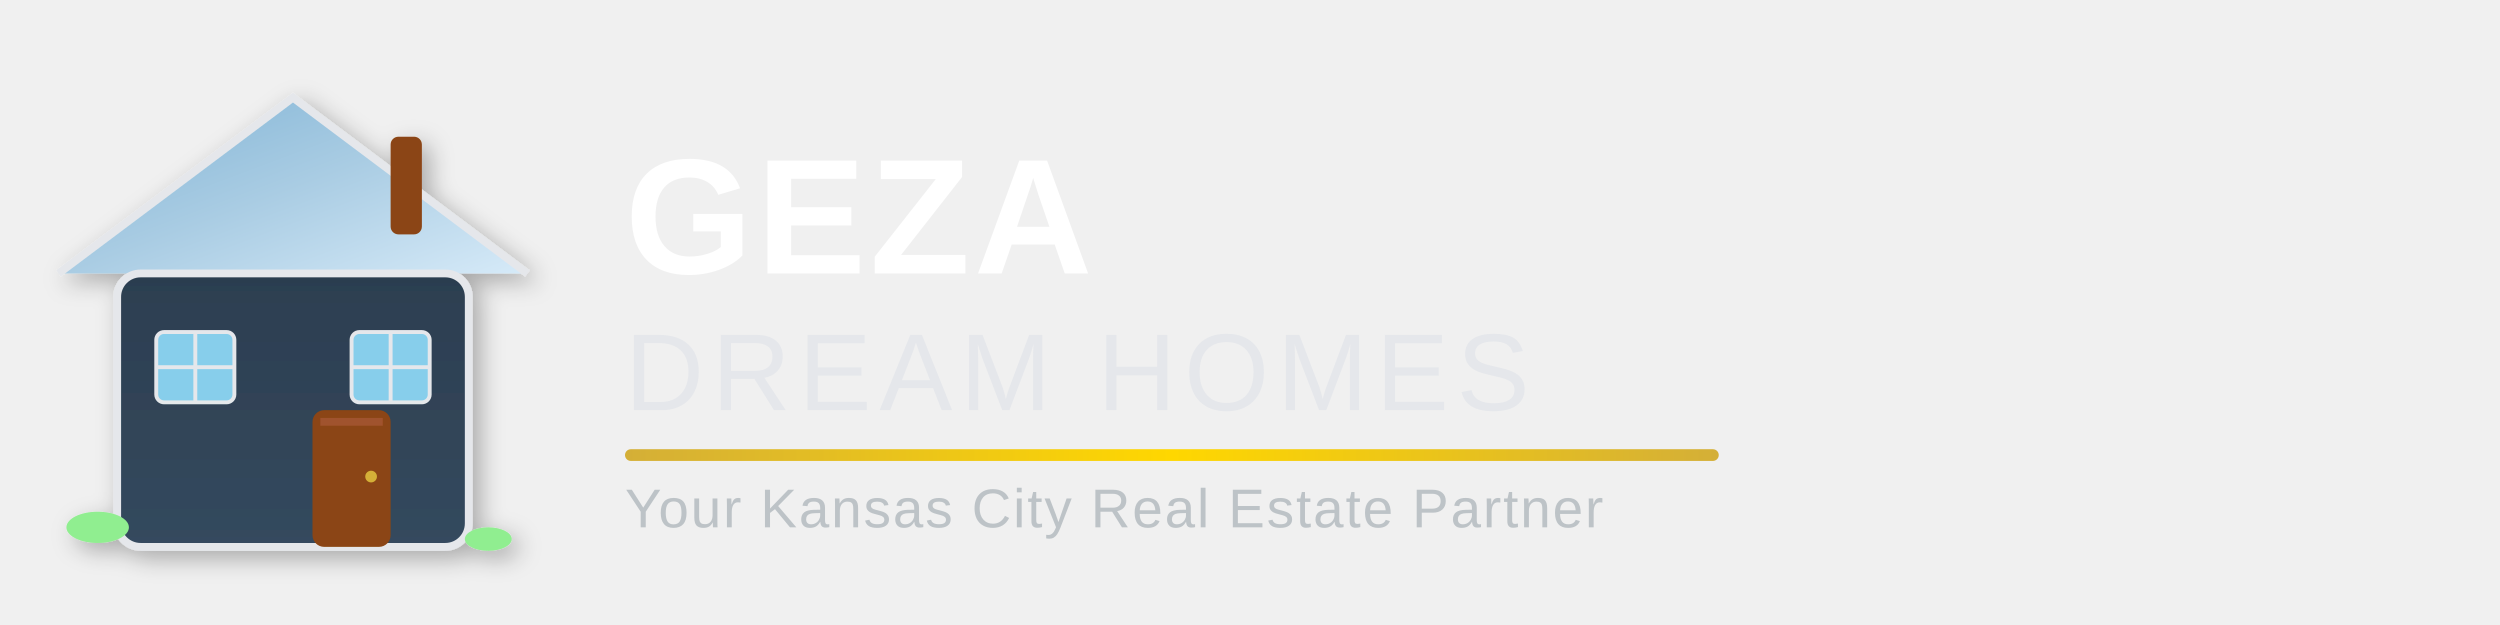
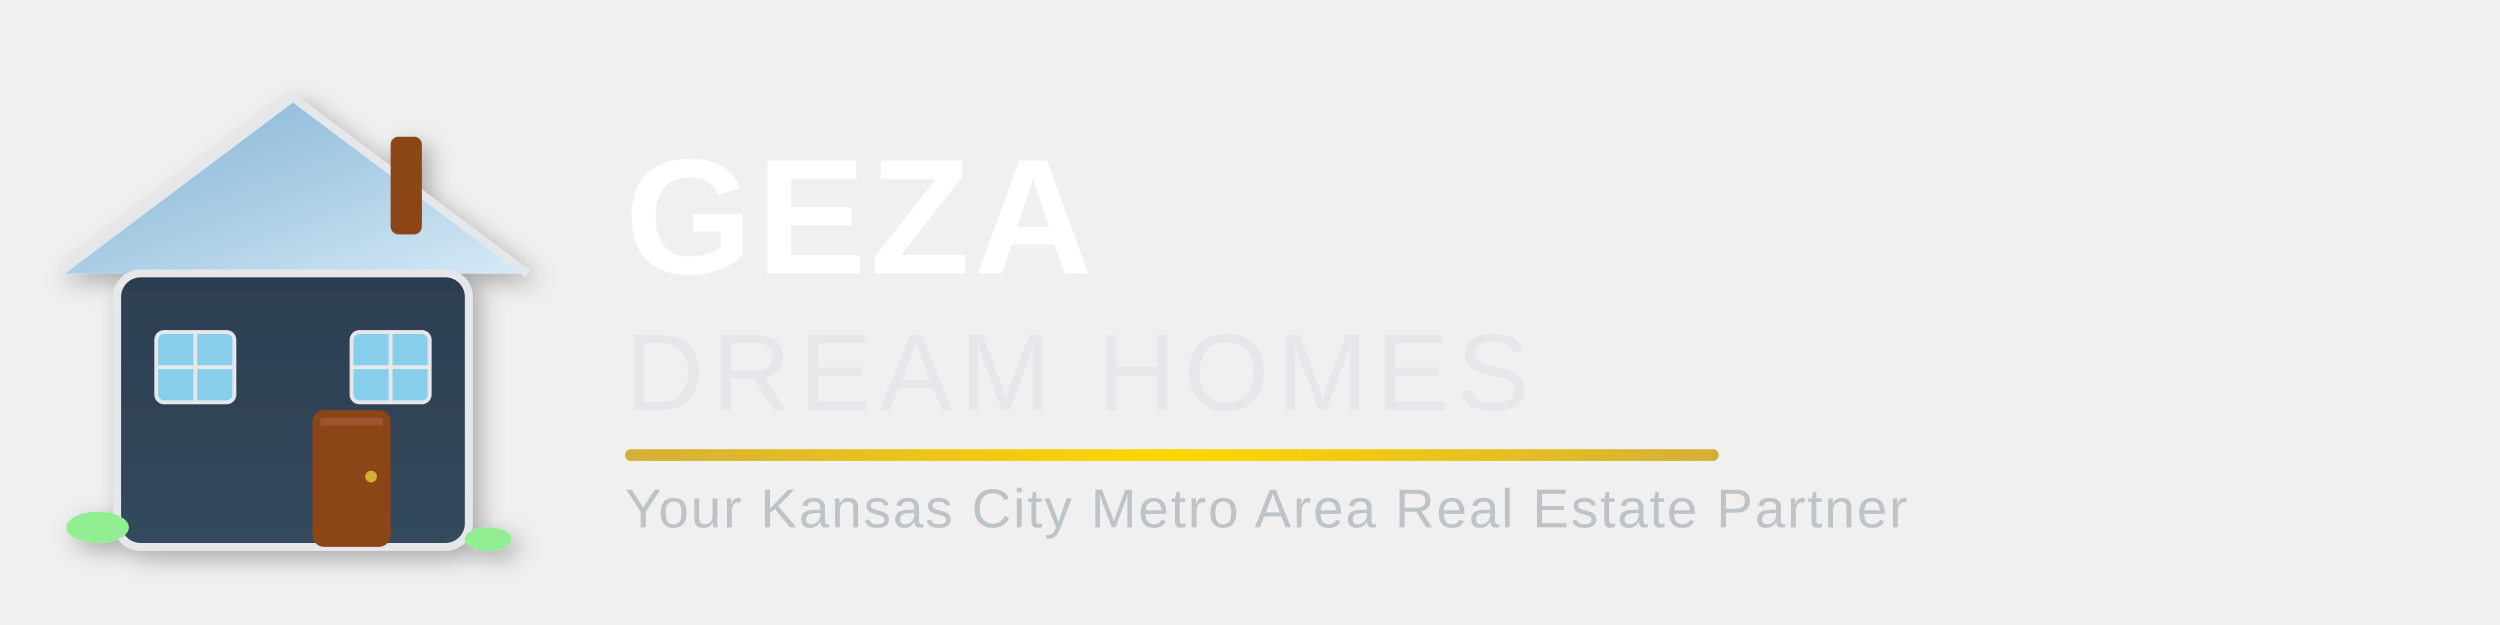
<svg xmlns="http://www.w3.org/2000/svg" width="640" height="160" viewBox="0 0 640 160" fill="none" role="img" aria-label="Geza Dream Homes">
  <defs>
    <linearGradient id="roofGradientDark" x1="0" y1="0" x2="1" y2="1">
      <stop offset="0%" stop-color="#7FB3D5" />
      <stop offset="50%" stop-color="#A9CCE3" />
      <stop offset="100%" stop-color="#D6EAF8" />
    </linearGradient>
    <linearGradient id="houseGradientDark" x1="0" y1="0" x2="0" y2="1">
      <stop offset="0%" stop-color="#2C3E50" />
      <stop offset="100%" stop-color="#34495E" />
    </linearGradient>
    <filter id="shadowDark" x="-20%" y="-20%" width="140%" height="140%">
      <feDropShadow dx="2" dy="2" stdDeviation="3" flood-opacity="0.3" />
    </filter>
  </defs>
  <g transform="translate(15,20)" filter="url(#shadowDark)">
    <path d="M0 50 L60 5 L120 50" fill="url(#roofGradientDark)" stroke="#E5E7EB" stroke-width="2" />
    <rect x="85" y="15" width="8" height="25" fill="#8B4513" rx="2" />
    <rect x="15" y="50" width="90" height="70" rx="6" fill="url(#houseGradientDark)" stroke="#E5E7EB" stroke-width="2" />
    <rect x="65" y="85" width="20" height="35" rx="3" fill="#8B4513" />
    <circle cx="80" cy="102" r="1.5" fill="#D4AF37" />
    <rect x="67" y="87" width="16" height="2" fill="#A0522D" />
    <g>
      <rect x="25" y="65" width="20" height="18" rx="2" fill="#87CEEB" stroke="#E5E7EB" stroke-width="1" />
      <line x1="35" y1="65" x2="35" y2="83" stroke="#E5E7EB" stroke-width="1" />
      <line x1="25" y1="74" x2="45" y2="74" stroke="#E5E7EB" stroke-width="1" />
      <rect x="75" y="65" width="20" height="18" rx="2" fill="#87CEEB" stroke="#E5E7EB" stroke-width="1" />
      <line x1="85" y1="65" x2="85" y2="83" stroke="#E5E7EB" stroke-width="1" />
      <line x1="75" y1="74" x2="95" y2="74" stroke="#E5E7EB" stroke-width="1" />
    </g>
    <ellipse cx="10" cy="115" rx="8" ry="4" fill="#90EE90" />
    <ellipse cx="110" cy="118" rx="6" ry="3" fill="#90EE90" />
  </g>
  <g transform="translate(160,25)">
    <text x="0" y="45" font-family="'Montserrat', 'Helvetica Neue', Arial, sans-serif" font-weight="700" font-size="42" fill="#FFFFFF" letter-spacing="1">
      GEZA
    </text>
    <text x="0" y="80" font-family="'Montserrat', 'Helvetica Neue', Arial, sans-serif" font-weight="400" font-size="28" fill="#E5E7EB" letter-spacing="2">
      DREAM HOMES
    </text>
    <defs>
      <linearGradient id="underlineGradientDark" x1="0" y1="0" x2="1" y2="0">
        <stop offset="0%" stop-color="#D4AF37" />
        <stop offset="50%" stop-color="#FFD700" />
        <stop offset="100%" stop-color="#D4AF37" />
      </linearGradient>
    </defs>
    <rect x="0" y="90" width="280" height="3" fill="url(#underlineGradientDark)" rx="1.5" />
    <text x="0" y="110" font-family="'Montserrat', Arial, sans-serif" font-weight="300" font-size="14" fill="#BDC3C7" letter-spacing="0.5">
-       Your Kansas City Real Estate Partner
+       Your Kansas City Metro Area Real Estate Partner
    </text>
  </g>
</svg>
